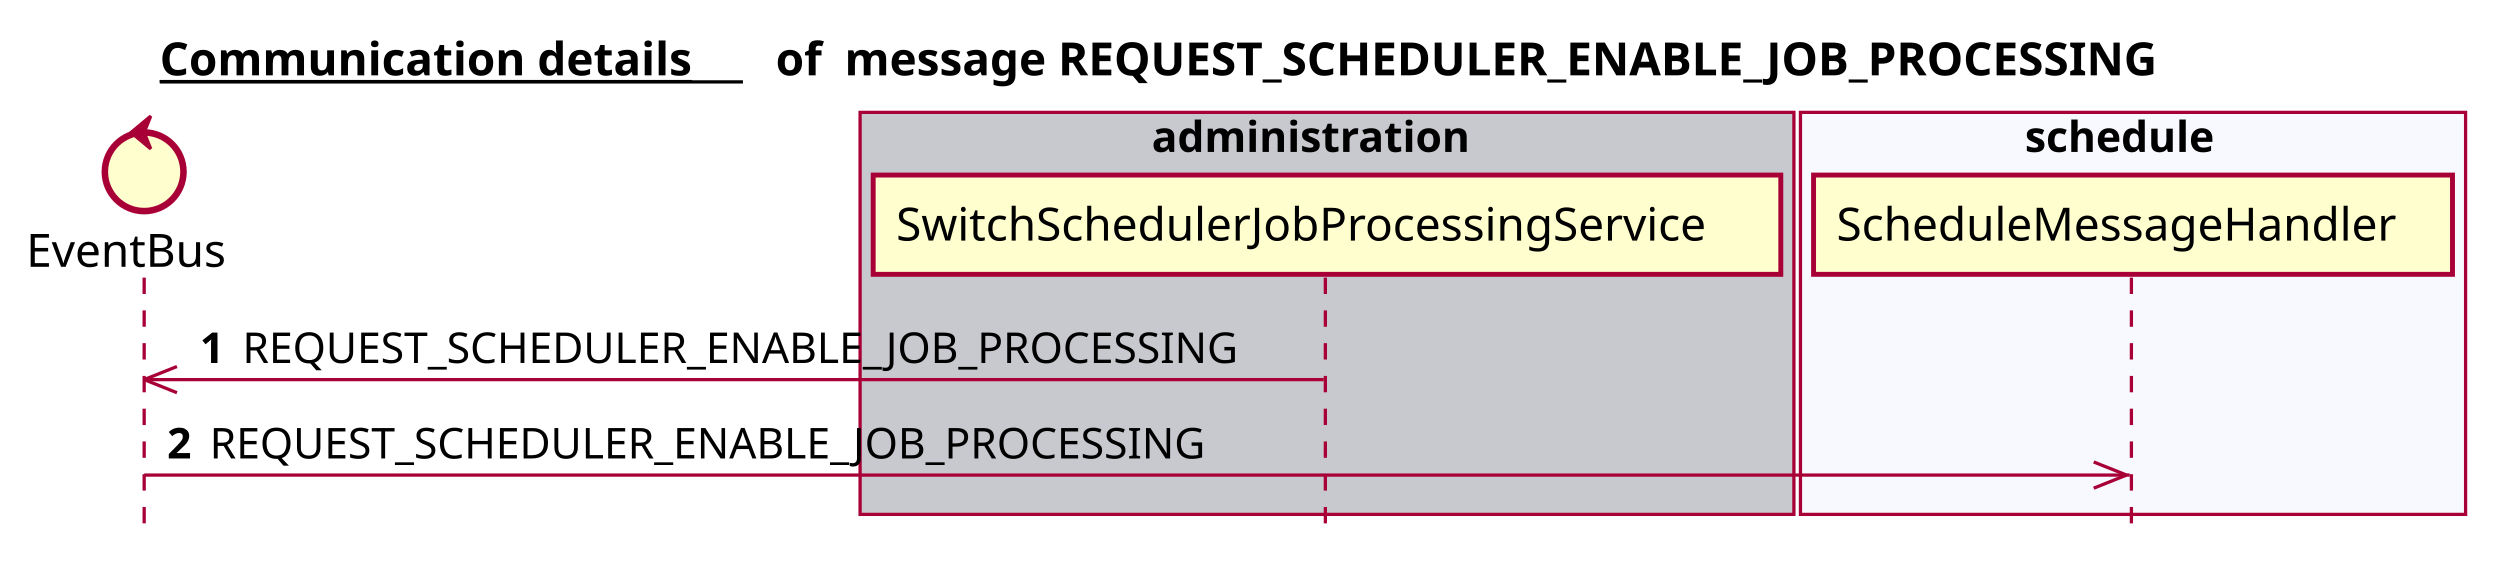
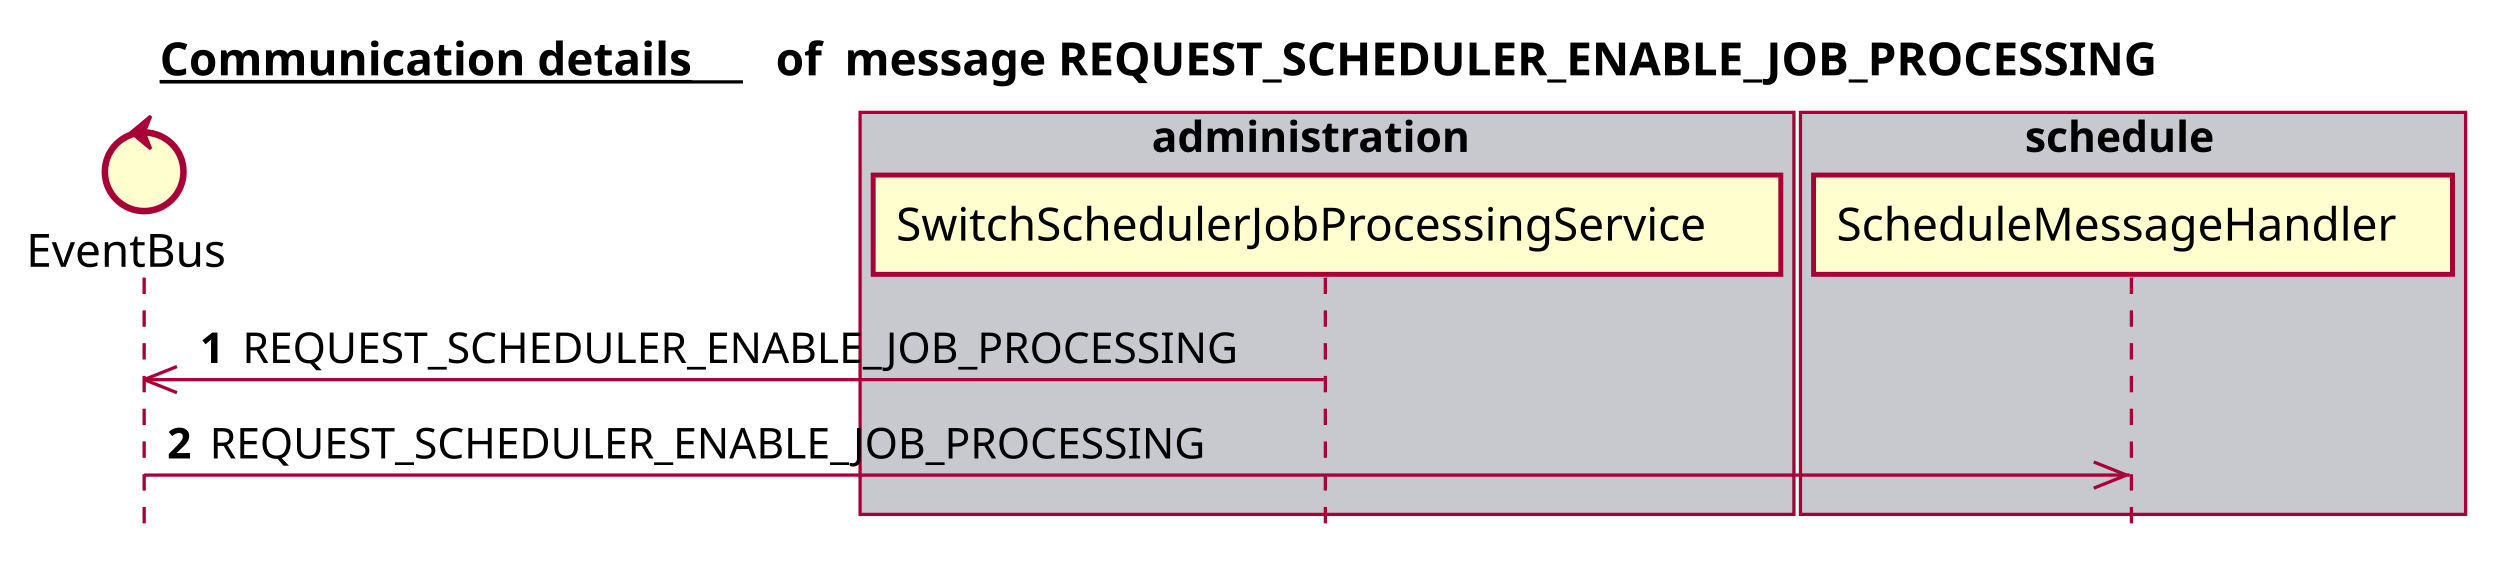
<svg xmlns="http://www.w3.org/2000/svg" contentScriptType="application/ecmascript" contentStyleType="text/css" height="174px" preserveAspectRatio="none" style="width:763px;height:174px;" version="1.1" viewBox="0 0 763 174" width="763px" zoomAndPan="magnify">
  <defs />
  <g>
    <text fill="#000000" font-family="sans-serif" font-size="14" font-weight="bold" lengthAdjust="spacingAndGlyphs" text-decoration="underline" textLength="178" x="48.75" y="22.995">Communication details</text>
    <line style="stroke: #000000; stroke-width: 1.0;" x1="48.75" x2="226.75" y1="24.995" y2="24.995" />
    <text fill="#000000" font-family="sans-serif" font-size="14" font-weight="bold" lengthAdjust="spacingAndGlyphs" textLength="16" x="236.75" y="22.995">of</text>
    <text fill="#000000" font-family="sans-serif" font-size="14" font-weight="bold" lengthAdjust="spacingAndGlyphs" textLength="450" x="257.75" y="22.995">message REQUEST_SCHEDULER_ENABLE_JOB_PROCESSING</text>
    <rect fill="#C8C8CF" height="122.695" style="stroke: #A80036; stroke-width: 1.0;" width="285" x="262.5" y="34.297" />
    <text fill="#000000" font-family="sans-serif" font-size="13" font-weight="bold" lengthAdjust="spacingAndGlyphs" textLength="107" x="351.5" y="46.364">administration</text>
-     <rect fill="#F8F8FF" height="122.695" style="stroke: #A80036; stroke-width: 1.0;" width="203" x="549.5" y="34.297" />
+     <rect fill="#C8C8CF" height="122.695" style="stroke: #A80036; stroke-width: 1.0;" width="203" x="549.5" y="34.297" />
    <text fill="#000000" font-family="sans-serif" font-size="13" font-weight="bold" lengthAdjust="spacingAndGlyphs" textLength="66" x="618" y="46.364">schedule</text>
    <line style="stroke: #A80036; stroke-width: 1.0; stroke-dasharray: 5.0,5.0;" x1="44" x2="44" y1="84.727" y2="162.992" />
    <line style="stroke: #A80036; stroke-width: 1.0; stroke-dasharray: 5.0,5.0;" x1="404.5" x2="404.5" y1="84.727" y2="162.992" />
    <line style="stroke: #A80036; stroke-width: 1.0; stroke-dasharray: 5.0,5.0;" x1="650.5" x2="650.5" y1="84.727" y2="162.992" />
    <text fill="#000000" font-family="sans-serif" font-size="14" lengthAdjust="spacingAndGlyphs" textLength="66" x="8" y="81.425">EventBus</text>
    <ellipse cx="44" cy="52.43" fill="#FEFECE" rx="12" ry="12" style="stroke: #A80036; stroke-width: 2.0;" />
    <polygon fill="#A80036" points="40,40.43,46,35.43,44,40.43,46,45.43,40,40.43" style="stroke: #A80036; stroke-width: 1.0;" />
    <rect fill="#FEFECE" height="30.297" style="stroke: #A80036; stroke-width: 1.5;" width="277" x="266.5" y="53.43" />
    <text fill="#000000" font-family="sans-serif" font-size="14" lengthAdjust="spacingAndGlyphs" textLength="263" x="273.5" y="73.425">SwitchSchedulerJobProcessingService</text>
    <rect fill="#FEFECE" height="30.297" style="stroke: #A80036; stroke-width: 1.5;" width="195" x="553.5" y="53.43" />
    <text fill="#000000" font-family="sans-serif" font-size="14" lengthAdjust="spacingAndGlyphs" textLength="181" x="560.5" y="73.425">ScheduleMessageHandler</text>
    <line style="stroke: #A80036; stroke-width: 1.0;" x1="44" x2="54" y1="115.859" y2="111.859" />
    <line style="stroke: #A80036; stroke-width: 1.0;" x1="44" x2="54" y1="115.859" y2="119.859" />
    <line style="stroke: #A80036; stroke-width: 1.0;" x1="44" x2="404" y1="115.859" y2="115.859" />
    <text fill="#000000" font-family="sans-serif" font-size="13" font-weight="bold" lengthAdjust="spacingAndGlyphs" textLength="9" x="61" y="110.793">1</text>
    <text fill="#000000" font-family="sans-serif" font-size="13" lengthAdjust="spacingAndGlyphs" textLength="324" x="74" y="110.793">REQUEST_SCHEDULER_ENABLE_JOB_PROCESSING</text>
    <line style="stroke: #A80036; stroke-width: 1.0;" x1="649" x2="639" y1="144.992" y2="140.992" />
    <line style="stroke: #A80036; stroke-width: 1.0;" x1="649" x2="639" y1="144.992" y2="148.992" />
    <line style="stroke: #A80036; stroke-width: 1.0;" x1="44" x2="650" y1="144.992" y2="144.992" />
    <text fill="#000000" font-family="sans-serif" font-size="13" font-weight="bold" lengthAdjust="spacingAndGlyphs" textLength="9" x="51" y="139.926">2</text>
    <text fill="#000000" font-family="sans-serif" font-size="13" lengthAdjust="spacingAndGlyphs" textLength="324" x="64" y="139.926">REQUEST_SCHEDULER_ENABLE_JOB_PROCESSING</text>
  </g>
</svg>
